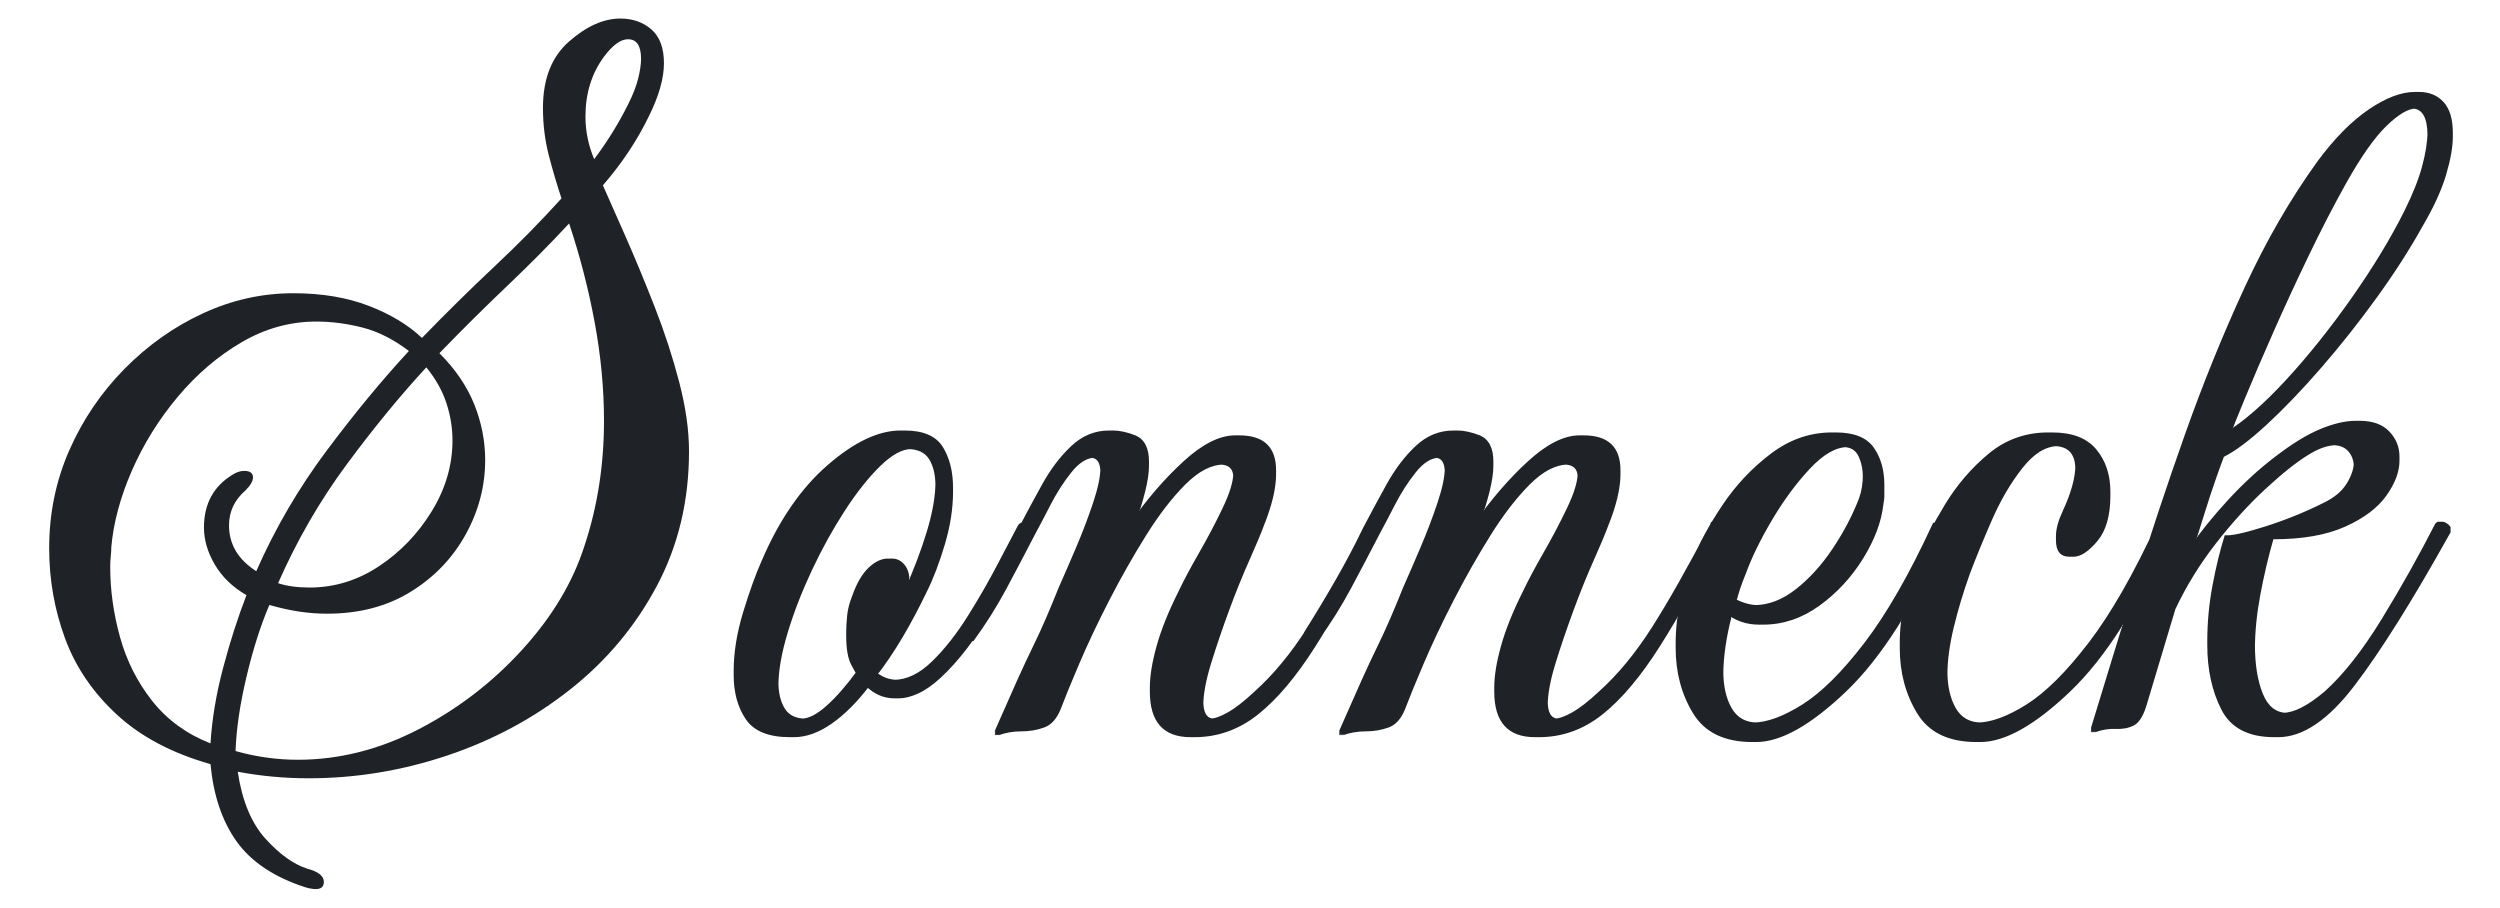
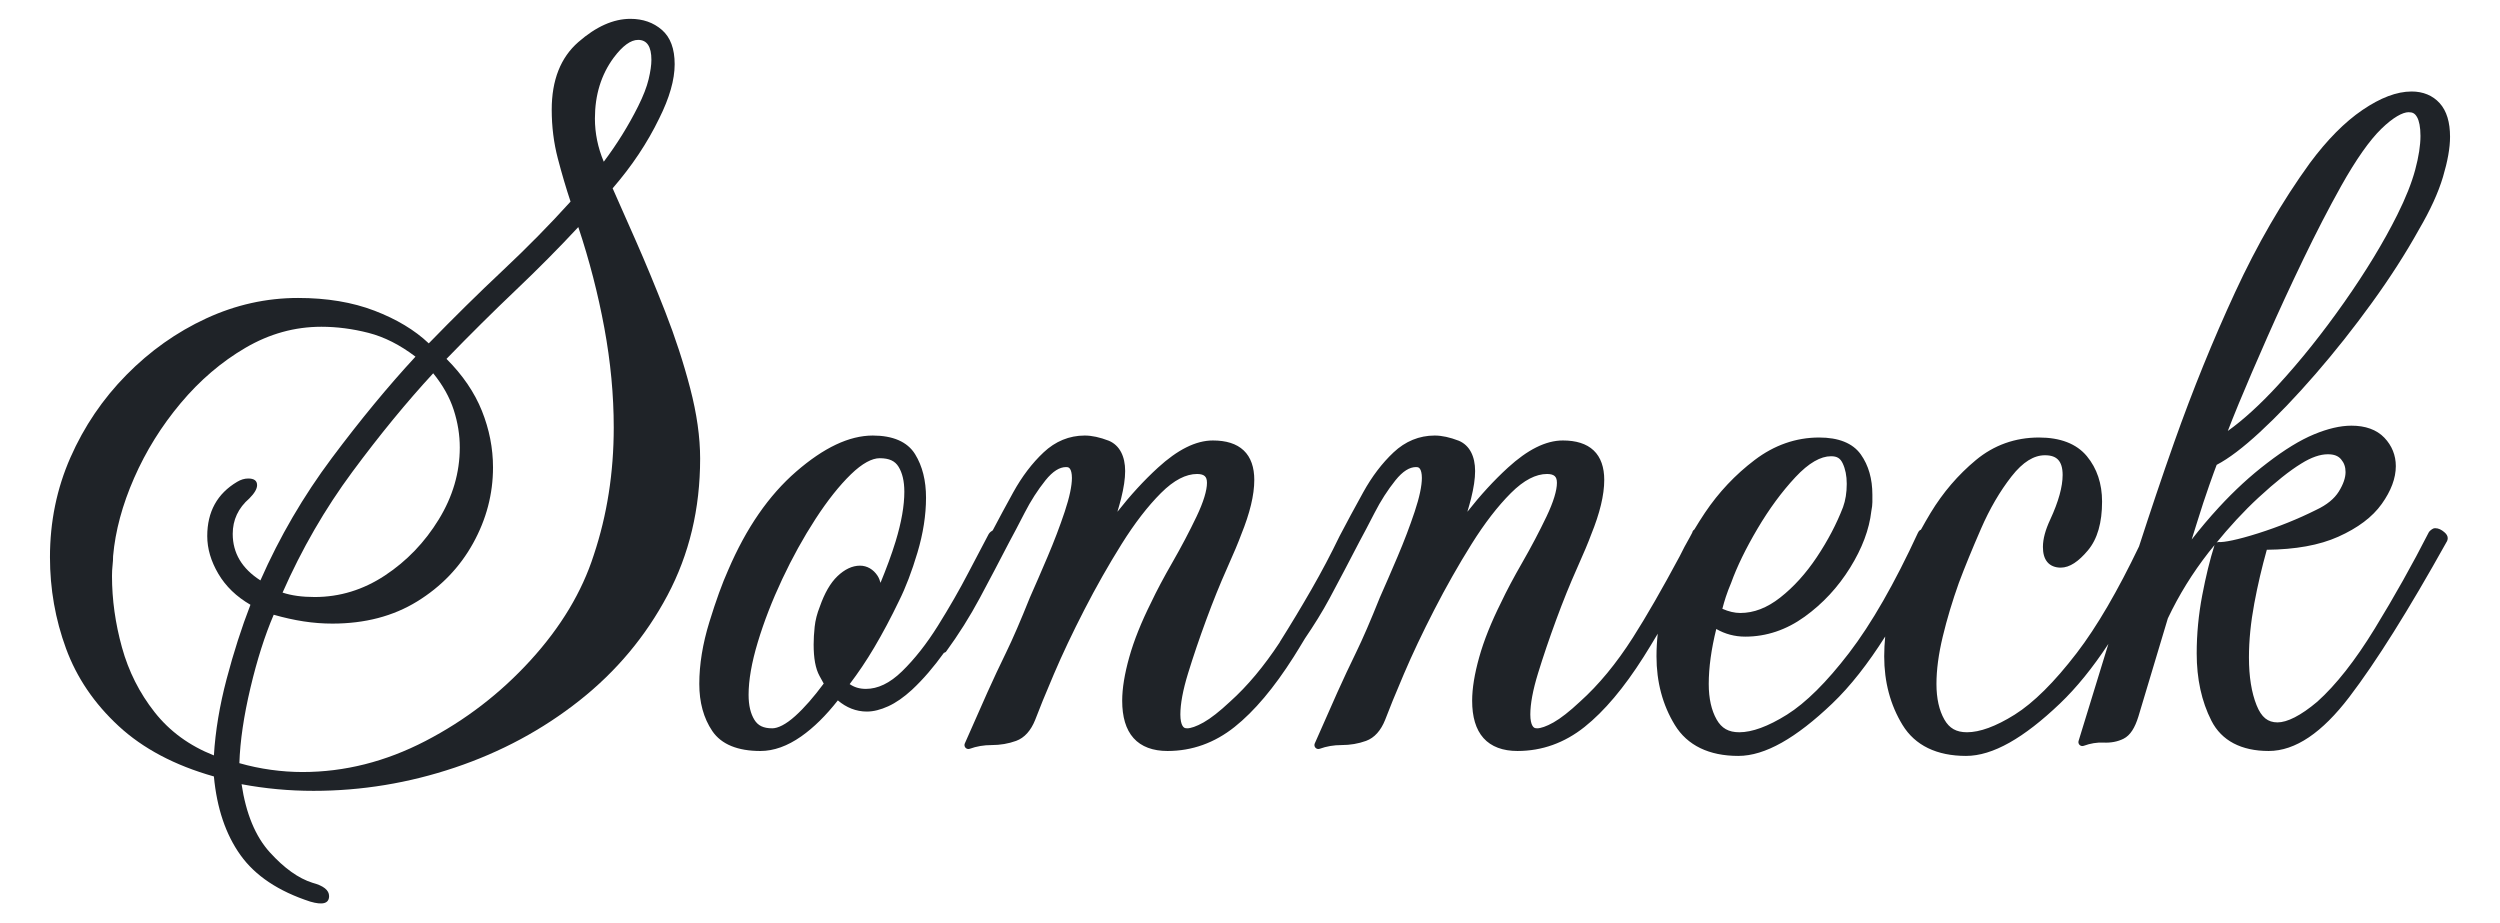
- <svg xmlns="http://www.w3.org/2000/svg" viewBox="-58.11 -670.01 2293.53 832.69" role="img" aria-label="Sonneck">
-   <defs>
-     <filter id="onneck-bold-light" x="-20%" y="-20%" width="140%" height="140%">
-       <feMorphology operator="dilate" radius="1" />
-     </filter>
-   </defs>
-   <path d="M222 144Q179 130 159 102Q139 74 135 31Q82 16 49-14.50Q16-45 1.50-84.50Q-13-124-13-167Q-13-215 5.50-257Q24-299 56-331.50Q88-364 128-382.50Q168-401 211-401Q250-401 280-389.50Q310-378 329-360Q363-395 396-426Q429-457 457-488Q451-506 445.50-527Q440-548 440-571Q440-611 464-632Q488-653 511-653Q528-653 539.50-643Q551-633 551-612Q551-591 537-563Q521-530 495-500Q503-482 516-452.50Q529-423 542.50-388.50Q556-354 565-319.50Q574-285 574-256Q574-188 544.50-132.50Q515-77 465-37.50Q415 2 352.50 23Q290 44 225 44Q192 44 160 38Q166 78 185.50 99.50Q205 121 224 127Q239 131 239 139Q239 149 222 144M487-524Q505-548 518-574Q525-588 527.50-598.50Q530-609 530-616Q530-634 518-634Q508-634 496-618Q479-595 479-563Q479-543 487-524M215 27Q272 27 326-1Q380-29 421-74Q462-119 478-169Q496-223 496-284Q496-328 487.50-374Q479-420 464-465Q438-437 407.50-408Q377-379 345-346Q367-324 377-299Q387-274 387-248Q387-212 369-179.50Q351-147 318.50-127Q286-107 242-107Q229-107 216-109Q203-111 189-115Q177-87 168-49Q159-11 158 19Q172 23 186.50 25Q201 27 215 27M135 12Q137-21 146.50-57Q156-93 168-124Q149-135 139-152Q129-169 129-186Q129-219 156-235Q161-238 166-238Q174-238 174-232Q174-227 167-220Q152-207 152-188Q152-162 177-146Q203-205 241.50-256.50Q280-308 317-348Q296-364 274.50-369.50Q253-375 232-375Q196-375 163.50-356Q131-337 105-306Q79-275 63-238.50Q47-202 44-168Q44-164 43.50-159.50Q43-155 43-150Q43-118 52-85.50Q61-53 81.50-27Q102-1 135 12M226-131Q260-131 289.50-150.50Q319-170 338-201Q357-232 357-266Q357-283 351.50-300Q346-317 333-333Q297-294 260-244Q223-194 197-135Q209-131 226-131" fill="#1f2328" />
-   <path d="M668.42 4.45Q639.05 4.45 627.92-12.02Q616.80-28.48 616.80-52.51Q616.80-78.32 625.70-107.25Q634.60-136.17 642.61-153.97Q666.64-210.04 703.13-241.63Q739.62-273.23 769.88-273.23Q795.69-273.23 805.03-258.10Q814.38-242.97 814.38-220.72Q814.38-197.58 806.82-172.22Q799.25-146.85 790.35-129.05Q779.67-106.80 768.10-87.22Q756.53-67.64 744.07-51.62Q752.08-44.50 763.65-44.50Q781.45-44.50 798.81-61.41Q816.16-78.32 831.74-103.24Q847.31-128.16 859.33-151.30Q871.34-174.44 877.57-186.01Q879.35-188.68 881.13-188.68Q882.91-188.68 884.69-185.56Q886.47-182.45 884.69-178.89Q870.45-148.63 849.53-111.25Q828.62-73.87 802.81-49.84Q792.13-40.05 782.34-35.60Q772.55-31.15 764.54-31.15Q749.41-31.15 737.84-42.72Q720.93-20.47 703.13-8.01Q685.33 4.45 668.42 4.45M679.10-8.90Q688.89-8.90 702.24-20.91Q715.59-32.93 729.83-52.51Q729.83-52.51 724.93-61.41Q720.04-70.31 720.04-88.11Q720.04-95.23 720.93-103.69Q721.82-112.14 725.38-121.04Q731.61-138.84 740.51-147.30Q749.41-155.75 758.31-155.75Q766.32-155.75 771.22-148.19Q776.11-140.62 773.44-126.38Q785.90-153.97 793.91-180.22Q801.92-206.48 801.92-226.06Q801.92-241.19 796.13-250.53Q790.35-259.88 776.11-259.88Q763.65-259.88 747.63-244.31Q731.61-228.73 715.14-203.37Q698.68-178 684.88-148.63Q671.09-119.26 662.63-91.22Q654.18-63.19 654.18-42.72Q654.18-27.59 659.97-18.25Q665.75-8.90 679.10-8.90M1035.99 4.45Q998.61 4.45 998.61-37.38Q998.61-53.40 1004.84-75.65Q1011.07-97.90 1024.42-124.60Q1031.54-139.73 1043.56-160.65Q1055.57-181.56 1065.36-202.03Q1075.15-222.50 1075.15-234.07Q1075.15-245.64 1062.69-245.64Q1045.78-245.64 1027.54-227.40Q1009.29-209.15 991.49-180.67Q973.69-152.19 957.67-121.04Q941.65-89.89 930.08-62.74Q918.51-35.60 913.17-21.36Q907.83-8.01 898.04-4.45Q888.25-0.89 877.13-0.89Q866-0.89 856.21 2.67Q868.67-25.81 876.68-43.61Q884.69-61.41 893.59-79.66Q902.49-97.90 914.95-129.05Q922.07-145.07 930.97-165.99Q939.87-186.90 946.55-206.93Q953.22-226.95 953.22-238.52Q953.22-251.87 944.32-251.87Q933.64-251.87 922.96-238.52Q912.28-225.17 903.83-208.71Q895.37-192.24 890.03-182.45Q876.68-156.64 863.33-131.72Q849.98-106.80 833.07-83.66L832.18-83.66Q829.51-83.66 826.39-85.44Q823.28-87.22 824.17-88.11Q839.30-112.14 853.10-136.17Q866.89-160.20 878.46-184.23Q888.25-202.92 899.82-223.84Q911.39-244.75 926.52-258.99Q941.65-273.23 961.23-273.23Q970.13-273.23 981.70-268.78Q994.16-263.44 994.16-244.75Q994.16-234.96 990.60-220.72Q987.04-206.48 980.81-188.68Q1003.95-221.61 1029.76-245.19Q1055.57-268.78 1076.93-268.78Q1110.75-268.78 1110.75-236.74Q1110.75-217.16 1099.18-188.68Q1095.62-178.89 1086.28-157.97Q1076.93-137.06 1067.59-111.70Q1058.24-86.33 1051.12-63.19Q1044-40.05 1044-24.92Q1044-8.90 1053.79-8.90Q1060.02-8.90 1070.26-14.69Q1080.49-20.47 1094.73-33.82Q1120.54-56.96 1143.24-92.56Q1165.93-128.16 1197.08-187.79Q1197.08-189.57 1198.86-189.57Q1201.53-189.57 1204.20-186.90Q1206.87-184.23 1205.09-182.45Q1173.05-120.15 1146.80-78.77Q1120.54-37.38 1094.29-16.46Q1068.03 4.45 1035.99 4.45M1351.94 4.45Q1314.56 4.45 1314.56-37.38Q1314.56-53.40 1320.79-75.65Q1327.02-97.90 1340.37-124.60Q1347.49-139.73 1359.51-160.65Q1371.52-181.56 1381.31-202.03Q1391.10-222.50 1391.10-234.07Q1391.10-245.64 1378.64-245.64Q1361.73-245.64 1343.49-227.40Q1325.24-209.15 1307.44-180.67Q1289.64-152.19 1273.62-121.04Q1257.60-89.89 1246.03-62.74Q1234.46-35.60 1229.12-21.36Q1223.78-8.01 1213.99-4.45Q1204.20-0.89 1193.08-0.89Q1181.95-0.89 1172.16 2.67Q1184.62-25.81 1192.63-43.61Q1200.64-61.41 1209.54-79.66Q1218.44-97.90 1230.90-129.05Q1238.02-145.07 1246.92-165.99Q1255.82-186.90 1262.50-206.93Q1269.17-226.95 1269.17-238.52Q1269.17-251.87 1260.27-251.87Q1249.59-251.87 1238.91-238.52Q1228.23-225.17 1219.78-208.71Q1211.32-192.24 1205.98-182.45Q1192.63-156.64 1179.28-131.72Q1165.93-106.80 1149.02-83.66L1148.13-83.66Q1145.46-83.66 1142.35-85.44Q1139.23-87.22 1140.12-88.11Q1155.25-112.14 1169.05-136.17Q1182.84-160.20 1194.41-184.23Q1204.20-202.92 1215.77-223.84Q1227.34-244.75 1242.47-258.99Q1257.60-273.23 1277.18-273.23Q1286.08-273.23 1297.65-268.78Q1310.11-263.44 1310.11-244.75Q1310.11-234.96 1306.55-220.72Q1302.99-206.48 1296.76-188.68Q1319.90-221.61 1345.71-245.19Q1371.52-268.78 1392.88-268.78Q1426.70-268.78 1426.70-236.74Q1426.70-217.16 1415.13-188.68Q1411.57-178.89 1402.23-157.97Q1392.88-137.06 1383.54-111.70Q1374.19-86.33 1367.07-63.19Q1359.95-40.05 1359.95-24.92Q1359.95-8.90 1369.74-8.90Q1375.97-8.90 1386.21-14.69Q1396.44-20.47 1410.68-33.82Q1436.49-56.96 1459.18-92.56Q1481.88-128.16 1513.03-187.79Q1513.03-189.57 1514.81-189.57Q1517.48-189.57 1520.15-186.90Q1522.82-184.23 1521.04-182.45Q1489-120.15 1462.75-78.77Q1436.49-37.38 1410.24-16.46Q1383.98 4.45 1351.94 4.45M1551.30 8.90Q1513.03 8.90 1497.01-17.36Q1480.99-43.61 1480.99-77.43Q1480.99-97.90 1485.44-117.48Q1489.89-137.06 1496.12-153.97Q1505.91-178 1524.16-205.15Q1542.40-232.29 1568.21-251.87Q1594.02-271.45 1624.28-271.45Q1649.20-271.45 1658.99-257.66Q1668.78-243.86 1668.78-223.39Q1668.78-219.83 1668.78-216.72Q1668.78-213.60 1667.89-209.15Q1665.22-185.12 1649.20-159.31Q1633.18-133.50 1609.15-116.14Q1585.12-98.79 1557.53-98.79Q1541.51-98.79 1529.05-107.69Q1521.04-77.43 1521.04-52.51Q1521.04-32.04 1528.61-18.69Q1536.17-5.34 1552.19-5.34Q1570.88-5.34 1597.14-21.80Q1623.39-38.27 1654.10-78.32Q1684.80-118.37 1716.84-187.79Q1716.84-188.68 1718.62-188.68Q1721.29-188.68 1724.41-186.46Q1727.52-184.23 1725.74-182.45Q1682.13-83.66 1633.63-37.38Q1585.12 8.90 1551.30 8.90M1553.08-113.03Q1572.66-113.03 1591.35-127.72Q1610.04-142.40 1625.17-165.09Q1640.30-187.79 1649.20-210.93Q1652.76-220.72 1652.76-233.18Q1652.76-244.75 1648.76-253.21Q1644.75-261.66 1634.96-261.66Q1618.94-261.66 1600.25-241.63Q1581.56-221.61 1565.54-194.47Q1549.52-167.32 1541.51-145.07Q1538.84-138.84 1536.62-132.16Q1534.39-125.49 1532.61-118.37Q1543.29-113.03 1553.08-113.03M1756.89 8.90Q1718.62 8.90 1702.60-17.36Q1686.58-43.61 1686.58-77.43Q1686.58-97.90 1691.03-117.48Q1695.48-137.06 1701.71-153.97Q1711.50-178 1727.97-205.15Q1744.43-232.29 1768.02-251.87Q1791.60-271.45 1822.75-271.45Q1850.34-271.45 1863.25-255.87Q1876.15-240.30 1876.15-217.16Q1876.15-189.57 1864.14-175.33Q1852.12-161.09 1842.33-161.09Q1829.87-161.09 1829.87-176.22Q1829.87-186.01 1836.10-199.36Q1847.67-224.28 1847.67-241.19Q1847.67-262.55 1828.09-262.55Q1811.18-262.55 1795.16-242.08Q1779.14-221.61 1767.13-194.02Q1755.11-166.43 1747.10-145.07Q1738.20-120.15 1732.42-96.12Q1726.63-72.09 1726.63-52.51Q1726.63-32.04 1734.20-18.69Q1741.76-5.34 1757.78-5.34Q1776.47-5.34 1802.73-21.80Q1828.98-38.27 1859.69-78.32Q1890.39-118.37 1922.43-187.79Q1922.43-188.68 1924.21-188.68Q1926.88-188.68 1930-186.46Q1933.11-184.23 1931.33-182.45Q1887.72-83.66 1839.22-37.38Q1790.71 8.90 1756.89 8.90M2030.12 4.45Q1994.52 4.45 1981.62-20.91Q1968.71-46.28 1968.71-80.10Q1968.71-105.91 1973.61-131.72Q1978.50-157.53 1984.73-177.11Q1993.63-176.22 2021.66-185.12Q2049.70-194.02 2074.62-206.48Q2089.75-213.60 2096.43-224.28Q2103.10-234.96 2103.10-243.86Q2103.10-251.87 2098.20-257.66Q2093.31-263.44 2083.52-263.44Q2071.95-263.44 2057.71-254.54Q2041.69-244.75 2018.55-223.39Q1995.41-202.03 1973.16-173.55Q1950.91-145.07 1935.78-113.03L1909.08-24.03Q1904.63-9.79 1897.51-6.23Q1890.39-2.67 1881.05-3.12Q1871.70-3.56 1861.91 0Q1880.60-61.41 1901.96-130.38Q1923.32-199.36 1948.24-269.67Q1973.16-339.98 2002.98-404.50Q2032.79-469.03 2070.17-520.65Q2093.31-551.80 2116.89-567.82Q2140.48-583.84 2159.17-583.84Q2173.41-583.84 2181.87-574.50Q2190.32-565.15 2190.32-546.46Q2190.32-532.22 2184.09-511.31Q2177.86-490.39 2162.73-464.58Q2144.93-432.54 2120.45-398.72Q2095.98-364.90 2069.72-334.64Q2043.47-304.38 2019.88-282.57Q1996.30-260.77 1980.28-252.76Q1978.50-248.31 1973.16-233.18Q1967.82-218.05 1962.04-199.36Q1956.25-180.67 1950.91-163.76Q1966.93-186.90 1987.85-209.59Q2008.76-232.29 2031.01-249.20Q2054.15-267 2072.39-274.56Q2090.64-282.13 2104.88-282.13Q2122.68-282.13 2132.03-272.34Q2141.37-262.55 2141.37-249.20Q2141.37-234.07 2129.36-217.16Q2117.34-200.25 2091.53-188.68Q2065.72-177.11 2025.67-177.11Q2018.55-152.19 2013.66-125.94Q2008.76-99.68 2008.76-76.54Q2008.76-49.84 2015.88-32.04Q2023-14.24 2038.13-14.24Q2053.26-14.24 2076.40-33.82Q2102.21-56.96 2128.91-100.57Q2155.61-144.18 2177.86-187.79Q2179.64-189.57 2180.53-189.57Q2183.20-189.57 2186.32-186.90Q2189.43-184.23 2187.65-182.45Q2136.03-89.89 2099.99-42.72Q2063.94 4.45 2030.12 4.45M1985.62-271.45Q2010.54-286.58 2041.25-319.95Q2071.95-353.33 2101.32-395.16Q2130.69-436.99 2149.38-474.37Q2160.95-497.51 2165.85-515.75Q2170.74-534 2170.74-547.35Q2170.74-572.27 2156.50-572.27Q2145.82-572.27 2129.36-556.25Q2112.89-540.23 2092.42-503.74Q2075.51-473.48 2058.16-437.44Q2040.80-401.39 2025.67-367.12Q2010.54-332.86 1999.86-307.05Q1989.18-281.24 1985.62-271.45" fill="#1f2328" filter="url(#onneck-bold-light)" />
+ <svg xmlns="http://www.w3.org/2000/svg" viewBox="-18.11 -670.01 2257.09 832.69" role="img" aria-label="Sonneck">
+   <path d="M 262,144 Q 219,130 199,102 179,74 175,31 122,16 89,-14.5 56,-45 41.5,-84.5 27,-124 27,-167 q 0,-48 18.5,-90 18.5,-42 50.5,-74.5 32,-32.5 72,-51 40,-18.5 83,-18.5 39,0 69,11.5 30,11.5 49,29.5 34,-35 67,-66 33,-31 61,-62 -6,-18 -11.5,-39 -5.5,-21 -5.5,-44 0,-40 24,-61 24,-21 47,-21 17,0 28.5,10 11.5,10 11.5,31 0,21 -14,49 -16,33 -42,63 8,18 21,47.5 13,29.5 26.5,64 13.5,34.5 22.5,69 9,34.5 9,63.5 0,68 -29.5,123.5 Q 555,-77 505,-37.5 455,2 392.5,23 330,44 265,44 q -33,0 -65,-6 6,40 25.5,61.5 19.5,21.5 38.5,27.5 15,4 15,12 0,10 -17,5 m 265,-668 q 18,-24 31,-50 7,-14 9.5,-24.5 2.5,-10.5 2.5,-17.5 0,-18 -12,-18 -10,0 -22,16 -17,23 -17,55 0,20 8,39 M 255,27 q 57,0 111,-28 54,-28 95,-73 41,-45 57,-95 18,-54 18,-115 0,-44 -8.5,-90 -8.5,-46 -23.5,-91 -26,28 -56.5,57 -30.5,29 -62.5,62 22,22 32,47 10,25 10,51 0,36 -18,68.5 -18,32.5 -50.5,52.5 -32.5,20 -76.5,20 -13,0 -26,-2 -13,-2 -27,-6 -12,28 -21,66 -9,38 -10,68 14,4 28.5,6 14.5,2 28.5,2 M 175,12 q 2,-33 11.5,-69 9.5,-36 21.5,-67 -19,-11 -29,-28 -10,-17 -10,-34 0,-33 27,-49 5,-3 10,-3 8,0 8,6 0,5 -7,12 -15,13 -15,32 0,26 25,42 26,-59 64.5,-110.5 Q 320,-308 357,-348 336,-364 314.5,-369.5 293,-375 272,-375 q -36,0 -68.5,19 -32.5,19 -58.5,50 -26,31 -42,67.5 -16,36.5 -19,70.5 0,4 -0.5,8.5 -0.5,4.5 -0.5,9.5 0,32 9,64.5 9,32.5 29.5,58.5 20.5,26 53.5,39 m 91,-143 q 34,0 63.5,-19.5 29.5,-19.5 48.5,-50.5 19,-31 19,-65 0,-17 -5.5,-34 -5.5,-17 -18.5,-33 -36,39 -73,89 -37,50 -63,109 12,4 29,4" fill="#1f2328" />
+   <path d="m 2159.17,-587.4 c -13.477,0 -28.191,5.709 -44.279,16.635 -16.159,10.979 -31.98,26.995 -47.578,47.992 a 3.561,3.561 0 0 0 -0.025,0.035 c -25.07,34.62 -47.58,73.54 -67.539,116.746 -19.928,43.117 -38.215,88.162 -54.863,135.133 -11.21,31.628 -21.672,62.968 -31.795,94.172 -19.16,39.986 -37.957,72.368 -56.227,96.201 -20.319,26.498 -39.096,45.048 -56.025,55.67 -17.184,10.77 -31.645,15.916 -43.059,15.916 -9.691,10e-8 -15.974,-3.581 -20.482,-11.543 a 3.561,3.561 0 0 0 0,-0.002 c -4.661,-8.22 -7.106,-18.856 -7.106,-32.064 0,-12.703 1.881,-26.97 5.689,-42.775 a 3.561,3.561 0 0 0 0,-0.002 c 3.82,-15.882 8.676,-32.071 14.566,-48.566 0,-0.007 0,-0.013 0.01,-0.019 5.308,-14.152 11.956,-30.395 19.941,-48.725 7.904,-18.158 17.103,-33.914 27.57,-47.289 10.305,-13.168 20.289,-19.104 30.125,-19.104 5.879,0 9.596,1.497 12.061,4.186 2.465,2.689 3.959,7.039 3.959,13.615 0,10.461 -3.655,23.996 -11.238,40.33 -4.293,9.2 -6.562,17.358 -6.562,24.639 0,5.532 1.11,10.19 3.928,13.611 2.817,3.421 7.22,5.08 12.094,5.08 8.253,0 16.211,-5.646 24.531,-15.504 a 3.561,3.561 0 0 0 0,-0.002 c 8.737,-10.36 12.85,-25.215 12.85,-44.125 0,-16.088 -4.566,-29.933 -13.719,-40.98 -9.402,-11.346 -24.179,-16.869 -43.242,-16.869 -21.513,0 -40.693,6.857 -57.006,20.402 -16.035,13.309 -29.651,29.199 -40.818,47.611 -3.162,5.212 -6.027,10.279 -8.803,15.297 -0.182,0.071 -0.299,0.012 -0.496,0.113 -1.091,0.564 -2.348,2.304 -2.348,3.797 l 0.328,-1.492 c -21.288,46.124 -42.108,82.409 -62.334,108.795 -20.319,26.498 -39.096,45.048 -56.025,55.67 -17.183,10.77 -31.645,15.916 -43.059,15.916 -9.691,0 -15.974,-3.581 -20.483,-11.543 a 3.561,3.561 0 0 0 0,-0.002 c -4.662,-8.221 -7.107,-18.857 -7.107,-32.064 0,-14.942 2.324,-31.54 6.793,-49.625 7.85,4.499 16.602,6.906 26.137,6.906 19.14,0 37.161,-6.08 53.705,-18.025 a 3.561,3.561 0 0 0 0,0 c 16.395,-11.844 30.076,-26.599 40.988,-44.18 10.855,-17.489 17.295,-34.543 19.172,-51.145 0.607,-3.065 0.943,-5.763 0.943,-8.143 v -6.67 c 0,-14.214 -3.438,-26.452 -10.445,-36.33 a 3.561,3.561 0 0 0 -0,0 c -7.352,-10.356 -20.343,-15.289 -37.613,-15.289 -20.941,0 -40.48,6.846 -58.221,20.305 -17.516,13.288 -32.481,29.159 -44.853,47.568 -3.465,5.154 -6.591,10.178 -9.584,15.143 -0.378,0.261 -0.756,0.556 -1.078,0.965 -0.464,0.589 -0.716,1.286 -0.879,1.986 -0.745,1.416 -1.453,2.716 -2.232,4.199 l 0.059,-0.107 c -3.318,5.821 -6.454,11.596 -9.168,17.254 l 0.074,-0.145 c -15.903,29.635 -30.05,54.284 -42.219,73.367 -14.986,23.512 -30.958,42.837 -47.875,58.004 a 3.561,3.561 0 0 0 -0.059,0.053 c -9.37,8.785 -17.372,15.005 -23.785,18.629 -6.557,3.708 -11.668,5.328 -14.719,5.328 -2.292,0 -3.224,-0.532 -4.305,-2.301 -1.081,-1.769 -1.926,-5.181 -1.926,-10.158 0,-9.528 2.28,-22.004 6.963,-37.223 4.725,-15.358 10.193,-31.467 16.406,-48.326 a 3.561,3.561 0 0 0 0,0 c 6.203,-16.843 12.405,-32.195 18.6,-46.049 a 3.561,3.561 0 0 0 0,-0.002 c 6.231,-13.956 10.535,-24.195 12.975,-30.896 0.01,-0.017 0.013,-0.03 0.02,-0.047 7.786,-19.195 11.783,-35.554 11.783,-49.277 0,-11.306 -3.07,-20.458 -9.566,-26.613 -6.497,-6.155 -15.977,-8.986 -27.812,-8.986 -15.551,0 -32.005,8.465 -49.572,24.521 -12.713,11.615 -24.911,24.933 -36.627,39.859 1.204,-4.09 2.389,-8.156 3.324,-11.898 2.42,-9.68 3.664,-17.935 3.664,-24.893 0,-13.251 -4.928,-23.15 -14.617,-27.303 a 3.561,3.561 0 0 0 -0.125,-0.049 c -7.998,-3.076 -15.221,-4.689 -21.748,-4.689 -13.916,0 -26.504,5.19 -37.148,15.209 -10.39,9.779 -19.511,21.802 -27.377,36.018 a 3.561,3.561 0 0 0 0,0.002 c -7.725,13.967 -14.858,27.193 -21.398,39.68 a 3.561,3.561 0 0 0 -0.053,0.107 c -7.675,15.94 -16.088,31.886 -25.24,47.834 -9.175,15.977 -18.796,31.956 -28.857,47.936 l 0.494,-0.619 c -0.239,0.24 -0.35,0.6 -0.504,0.928 0.055,-0.103 0.045,-0.214 0.113,-0.312 a 3.561,3.561 0 0 0 -0.049,0.072 c -14.113,21.414 -29.039,39.331 -44.807,53.467 a 3.561,3.561 0 0 0 -0.059,0.053 c -9.37,8.784 -17.373,15.005 -23.787,18.629 -6.557,3.708 -11.668,5.328 -14.719,5.328 -2.292,0 -3.224,-0.532 -4.305,-2.301 -1.081,-1.769 -1.924,-5.181 -1.924,-10.158 0,-9.528 2.279,-22.005 6.961,-37.223 4.725,-15.357 10.195,-31.467 16.408,-48.326 a 3.561,3.561 0 0 0 0,0 c 6.203,-16.843 12.403,-32.195 18.598,-46.049 a 3.561,3.561 0 0 0 0,-0.002 c 6.231,-13.956 10.535,-24.194 12.975,-30.896 0.01,-0.017 0.013,-0.03 0.019,-0.047 7.786,-19.195 11.785,-35.553 11.785,-49.277 0,-11.306 -3.069,-20.46 -9.566,-26.615 -6.497,-6.155 -15.979,-8.984 -27.814,-8.984 -15.551,0 -32.005,8.465 -49.572,24.521 -12.714,11.616 -24.913,24.933 -36.629,39.861 1.204,-4.091 2.391,-8.158 3.326,-11.9 2.42,-9.679 3.666,-17.934 3.666,-24.893 0,-13.251 -4.93,-23.15 -14.619,-27.303 a 3.561,3.561 0 0 0 -0.125,-0.049 c -7.998,-3.076 -15.219,-4.689 -21.746,-4.689 -13.916,0 -26.505,5.19 -37.15,15.209 -10.39,9.779 -19.509,21.802 -27.375,36.018 a 3.561,3.561 0 0 0 0,0.002 c -6.703,12.119 -12.761,23.43 -18.557,34.41 -1.379,0.75 -2.614,1.777 -3.541,3.168 a 3.561,3.561 0 0 0 -0.172,0.287 c -4.17,7.745 -10.255,19.321 -18.266,34.756 -7.964,15.333 -17.113,31.272 -27.449,47.814 -10.263,16.416 -21.073,30.131 -32.395,41.166 -11.138,10.849 -21.937,15.9 -32.676,15.9 -5.767,0 -10.506,-1.474 -14.643,-4.312 7.638,-10.07 15.043,-21 22.156,-33.037 7.761,-13.133 15.216,-27.15 22.369,-42.049 l 0.004,-0.006 c 6.054,-12.109 11.605,-26.68 16.695,-43.738 5.125,-17.191 7.709,-33.703 7.709,-49.518 0,-15.332 -3.239,-28.5 -9.883,-39.25 -6.997,-11.334 -20.275,-16.82 -38.178,-16.82 -21.413,0 -44.385,11.083 -69.08,32.469 -24.809,21.478 -45.26,51.162 -61.438,88.891 -5.434,12.075 -11.105,27.764 -17.066,47.135 -6.021,19.571 -9.057,38.171 -9.057,55.787 0,16.569 3.865,30.843 11.729,42.482 a 3.561,3.561 0 0 0 0.002,0.002 c 8.234,12.184 23.204,18.035 43.449,18.035 12.148,0 24.451,-4.493 36.752,-13.104 11.421,-7.994 22.446,-18.948 33.162,-32.582 7.645,6.5 16.484,10.086 26.205,10.086 5.999,0 12.413,-1.649 19.273,-4.768 6.978,-3.172 14.083,-8.146 21.404,-14.857 a 3.561,3.561 0 0 0 0.019,-0.02 c 10.267,-9.559 19.828,-20.833 28.871,-33.393 a 3.561,3.561 0 0 0 1.838,-0.932 c 11.369,-15.558 21.545,-31.72 30.523,-48.48 8.896,-16.606 17.79,-33.508 26.686,-50.705 l 0.037,-0.07 c 3.579,-6.564 8.174,-15.303 13.807,-26.27 5.533,-10.779 11.782,-20.51 18.742,-29.211 6.758,-8.448 12.943,-12.014 18.58,-12.014 2.077,0 2.837,0.439 3.713,1.752 0.876,1.313 1.627,3.983 1.627,8.037 0,7.029 -2.105,17.313 -6.486,30.465 -4.421,13.255 -9.58,26.812 -15.479,40.67 -5.928,13.933 -11.263,26.231 -16,36.889 a 3.561,3.561 0 0 0 -0.053,0.123 c -8.287,20.718 -15.382,37.122 -21.252,49.152 -5.949,12.198 -11.601,24.249 -16.957,36.15 -5.348,11.885 -12.175,27.319 -20.484,46.312 a 3.561,3.561 0 0 0 4.479,4.773 c 6.12,-2.225 12.663,-3.346 19.703,-3.346 7.793,0 15.191,-1.252 22.125,-3.773 7.675,-2.791 13.423,-9.438 17.221,-18.934 a 3.561,3.561 0 0 0 0.027,-0.072 c 3.524,-9.398 9.149,-23.166 16.852,-41.234 7.673,-18.007 16.833,-37.364 27.48,-58.066 10.637,-20.682 21.862,-40.474 33.674,-59.373 11.758,-18.813 23.626,-34.179 35.547,-46.1 11.771,-11.771 22.64,-17.197 32.633,-17.197 3.602,0 5.714,0.818 6.924,1.941 1.21,1.123 1.976,2.851 1.976,6.068 0,6.709 -3.029,17.093 -9.443,30.504 -6.486,13.561 -13.709,27.275 -21.674,41.143 -8.029,13.973 -14.434,26.034 -19.236,36.232 -0.01,0.016 -0.014,0.031 -0.022,0.047 -0,0.009 -0.011,0.02 -0.016,0.029 -8.958,17.925 -15.562,34.413 -19.787,49.504 -4.213,15.047 -6.363,28.089 -6.363,39.23 0,14.474 3.236,25.893 10.252,33.744 7.016,7.851 17.565,11.646 30.689,11.646 22.135,-10e-8 42.459,-7.306 60.518,-21.686 17.942,-14.299 35.65,-35.368 53.299,-63.186 a 3.561,3.561 0 0 0 0,-0.002 c 3.335,-5.258 6.787,-10.976 10.23,-16.686 8.033,-11.83 15.645,-23.917 22.381,-36.49 8.896,-16.606 17.792,-33.508 26.688,-50.705 l 0.037,-0.07 c 3.58,-6.564 8.172,-15.303 13.805,-26.27 5.533,-10.779 11.782,-20.51 18.742,-29.211 6.758,-8.448 12.943,-12.014 18.58,-12.014 2.077,0 2.837,0.439 3.713,1.752 0.876,1.313 1.627,3.983 1.627,8.037 0,7.029 -2.105,17.313 -6.486,30.465 -4.421,13.255 -9.58,26.812 -15.479,40.67 -5.928,13.933 -11.261,26.231 -15.998,36.889 a 3.561,3.561 0 0 0 -0.053,0.123 c -8.287,20.718 -15.384,37.122 -21.254,49.152 -5.949,12.199 -11.6,24.249 -16.955,36.15 -5.348,11.885 -12.177,27.319 -20.486,46.312 a 3.561,3.561 0 0 0 4.479,4.773 c 6.12,-2.225 12.663,-3.346 19.703,-3.346 7.793,0 15.193,-1.252 22.127,-3.773 7.675,-2.791 13.421,-9.439 17.219,-18.934 a 3.561,3.561 0 0 0 0.027,-0.072 c 3.524,-9.398 9.149,-23.166 16.852,-41.234 7.673,-18.007 16.833,-37.364 27.48,-58.066 10.636,-20.682 21.862,-40.474 33.674,-59.373 11.758,-18.813 23.628,-34.178 35.549,-46.1 11.771,-11.771 22.64,-17.197 32.633,-17.197 3.602,0 5.713,0.818 6.922,1.941 1.209,1.123 1.977,2.851 1.977,6.068 0,6.709 -3.027,17.093 -9.441,30.504 -6.486,13.561 -13.711,27.275 -21.676,41.143 -8.029,13.973 -14.434,26.034 -19.236,36.232 -0.01,0.016 -0.014,0.031 -0.021,0.047 -0,0.009 -0.011,0.02 -0.016,0.029 -8.958,17.925 -15.562,34.413 -19.787,49.504 -4.213,15.047 -6.361,28.089 -6.361,39.23 0,14.474 3.234,25.893 10.25,33.744 7.016,7.851 17.565,11.646 30.689,11.646 22.134,-10e-8 42.461,-7.306 60.52,-21.686 17.942,-14.299 35.648,-35.368 53.297,-63.186 a 3.561,3.561 0 0 0 0,-0.002 c 4.143,-6.531 8.442,-13.64 12.812,-21.016 -0.75,6.744 -1.139,13.559 -1.139,20.449 0,23.109 5.507,43.845 16.541,61.926 11.337,18.582 31.003,27.965 57.33,27.965 24.171,-1e-6 52.148,-16.127 84.787,-47.266 16.453,-15.7 32.353,-36.107 47.832,-60.535 -0.585,5.912 -0.9,11.879 -0.9,17.91 0,23.109 5.507,43.845 16.541,61.926 11.337,18.582 31.003,27.965 57.33,27.965 24.171,-1e-6 52.148,-16.127 84.787,-47.266 14.996,-14.309 29.558,-32.307 43.744,-53.865 -9.258,30.018 -18.543,60.113 -26.918,87.633 a 3.561,3.561 0 0 0 4.623,4.383 c 6.138,-2.232 12.028,-3.177 17.752,-2.908 6.721,0.324 12.866,-0.806 18.223,-3.484 6.179,-3.09 10.274,-9.991 13.377,-19.92 a 3.561,3.561 0 0 0 0.012,-0.039 l 26.611,-88.709 c 9.956,-21.042 22.238,-40.921 36.865,-59.645 1.754,-2.245 3.524,-4.344 5.285,-6.521 -4.172,13.161 -7.883,28.306 -11.141,45.498 -3.307,17.42 -4.961,34.852 -4.961,52.283 0,23 4.398,43.321 13.295,60.805 9.2,18.085 27.096,27.305 51.674,27.305 24.202,-10e-8 48.34,-16.695 72.699,-48.568 a 3.561,3.561 0 0 0 0,0 c 24.211,-31.688 53.48,-78.366 87.939,-140.156 l -0.592,0.783 c 1.275,-1.275 1.997,-3.713 1.451,-5.539 -0.546,-1.826 -1.668,-3.004 -2.98,-4.131 a 3.561,3.561 0 0 0 -0,-0.004 c -2.462,-2.107 -5.139,-3.525 -8.105,-3.525 -1.486,0 -2.341,0.545 -3.09,1.045 -0.748,0.499 -1.4,1.081 -2.098,1.779 a 3.561,3.561 0 0 0 -0.654,0.9 c -14.79,28.988 -31.06,57.978 -48.815,86.977 -17.665,28.852 -34.987,50.825 -51.807,65.916 -15.119,12.786 -27.391,18.713 -35.935,18.713 -8.691,0 -14.52,-4.501 -18.943,-15.561 -4.519,-11.297 -6.867,-25.694 -6.867,-43.178 0,-15.175 1.608,-31.427 4.84,-48.748 3.08,-16.535 6.876,-32.637 11.289,-48.367 25.758,-0.269 47.341,-4.069 64.537,-11.777 17.609,-7.894 30.787,-17.724 39.275,-29.666 8.297,-11.682 12.668,-23.073 12.668,-34.102 0,-9.73 -3.539,-18.486 -10.324,-25.598 a 3.561,3.561 0 0 0 -0,-0.002 c -7.012,-7.342 -17.203,-10.893 -29.723,-10.893 -10.124,0 -21.384,2.67 -33.854,7.842 -12.577,5.213 -26.587,13.829 -42.172,25.816 -0,0.001 -0,0.003 -0,0.004 -0,0.003 -0.01,0.005 -0.012,0.008 -15.011,11.41 -29.546,24.753 -43.609,40.02 -8.88,9.632 -17.032,19.339 -24.608,29.105 1.614,-5.171 3.146,-10.017 4.816,-15.41 a 3.561,3.561 0 0 0 0,0 c 3.842,-12.423 7.535,-23.654 11.076,-33.688 3.352,-9.497 5.467,-15.276 6.664,-18.332 10.948,-5.72 23.851,-15.515 39.117,-29.629 15.846,-14.65 32.543,-32.099 50.111,-52.352 17.578,-20.256 34.552,-41.698 50.924,-64.326 16.375,-22.622 30.532,-44.668 42.469,-66.146 l 0.02,-0.033 c 10.18,-17.371 17.418,-33.172 21.68,-47.48 v -0.002 c 4.216,-14.151 6.379,-26.154 6.379,-36.166 0,-12.997 -2.947,-23.317 -9.371,-30.426 a 3.561,3.561 0 0 0 -0,-0.004 c -6.307,-6.963 -15.066,-10.51 -25.338,-10.51 z m -2.67,18.691 c 3.708,0 5.722,1.17 7.588,4.436 1.866,3.266 3.092,8.956 3.092,16.924 0,8.465 -1.566,18.721 -4.769,30.678 -3.183,11.846 -8.578,25.44 -16.213,40.711 -12.364,24.728 -28.294,50.985 -47.791,78.754 -19.501,27.774 -39.429,52.723 -59.777,74.848 h 0 c -16.49,17.919 -31.607,31.588 -45.389,41.434 2.64,-6.764 4.939,-12.759 9.906,-24.764 7.106,-17.172 15.701,-37.171 25.779,-59.992 10.07,-22.808 20.882,-46.213 32.44,-70.213 a 3.561,3.561 0 0 0 0,0 c 11.539,-23.968 22.925,-46.004 34.156,-66.104 l 0,-0.006 c 13.555,-24.162 25.775,-41.442 36.315,-51.693 a 3.561,3.561 0 0 0 0,-0.002 c 10.697,-10.411 19.318,-15.01 24.658,-15.01 z m -72.981,308.83 c 5.826,0 9.458,1.559 11.961,4.518 a 3.561,3.561 0 0 0 0,0.002 c 2.744,3.242 4.059,6.886 4.059,11.5 0,5.044 -1.918,10.95 -6.129,17.693 -4.001,6.396 -10.658,11.924 -20.307,16.465 a 3.561,3.561 0 0 0 -0.076,0.037 c -16.439,8.22 -33.917,15.27 -52.443,21.15 a 3.561,3.561 0 0 0 -0,0.002 c -18.55,5.89 -31.102,8.299 -35.498,7.859 a 3.561,3.561 0 0 0 -3.394,2.232 c 12.893,-15.889 25.978,-30.081 39.275,-42.355 15.325,-14.146 28.256,-24.403 38.604,-30.727 a 3.561,3.561 0 0 0 0.029,-0.018 c 9.126,-5.704 17.122,-8.359 23.922,-8.359 z m -448.559,1.779 c 5.503,0 8.39,1.796 10.582,6.416 2.397,5.072 3.656,11.204 3.656,18.504 0,7.963 -1.137,14.953 -3.342,21.021 -5.829,15.143 -13.705,30.173 -23.65,45.094 -9.908,14.858 -20.93,27.018 -33.057,36.543 a 3.561,3.561 0 0 0 0,0.002 c -11.985,9.42 -23.908,13.93 -36.07,13.93 -5.082,0 -10.475,-1.274 -16.186,-3.771 0.968,-3.626 1.953,-7.234 3.102,-10.67 a 3.561,3.561 0 0 0 0,-0.006 c 1.45,-4.362 3.046,-8.572 4.785,-12.631 a 3.561,3.561 0 0 0 0.076,-0.197 c 5.24,-14.556 13.151,-30.839 23.746,-48.795 v -0.002 c 10.566,-17.901 21.99,-33.408 34.248,-46.539 12.114,-12.982 22.911,-18.898 32.107,-18.898 z m -858.852,1.779 c 8.714,0 13.827,2.543 16.992,7.664 a 3.561,3.561 0 0 0 0.004,0.002 c 3.406,5.495 5.254,12.961 5.254,22.594 0,12.568 -2.588,27.53 -7.855,44.801 -3.729,12.221 -8.46,24.759 -13.658,37.441 -0.614,-2.27 -1.417,-4.418 -2.635,-6.303 a 3.561,3.561 0 0 0 -0.002,-0.004 c -3.748,-5.783 -9.438,-9.186 -15.898,-9.186 -7.06,0 -13.889,3.386 -20.252,9.428 a 3.561,3.561 0 0 0 -0.002,0.002 c -6.518,6.196 -11.735,15.419 -15.998,27.566 -2.469,6.182 -4.04,12.271 -4.67,18.252 -0.604,5.743 -0.91,11.058 -0.91,15.953 0,12.193 1.588,21.603 5.33,28.414 a 3.561,3.561 0 0 0 0.002,0.002 l 3.762,6.83 c -8.886,12.02 -17.493,21.904 -25.715,29.307 -8.578,7.716 -15.687,11.096 -20.758,11.096 -8.069,0 -12.891,-2.471 -16.1,-7.662 a 3.561,3.561 0 0 0 -0.004,-0.002 c -3.406,-5.495 -5.256,-12.963 -5.256,-22.596 0,-13.156 2.735,-29.014 8.299,-47.471 v -0.002 c 5.585,-18.51 12.938,-37.485 22.064,-56.924 9.136,-19.443 19.145,-37.545 30.023,-54.312 v -0.002 c 10.874,-16.743 21.562,-30.188 31.986,-40.326 10.349,-10.059 19.173,-14.562 25.996,-14.562 z m 360.592,167.727 c -0.034,0.194 -0.05,0.361 -0.057,0.529 0,-0.187 0.023,-0.321 0.057,-0.529 z m -0.024,1.332 c 0.091,0.331 0.198,0.679 0.215,0.715 0.023,0.05 -0.079,-0.072 -0.211,-0.604 -0.01,-0.024 0,-0.085 -0,-0.111 z" fill="#1f2328" />
</svg>
